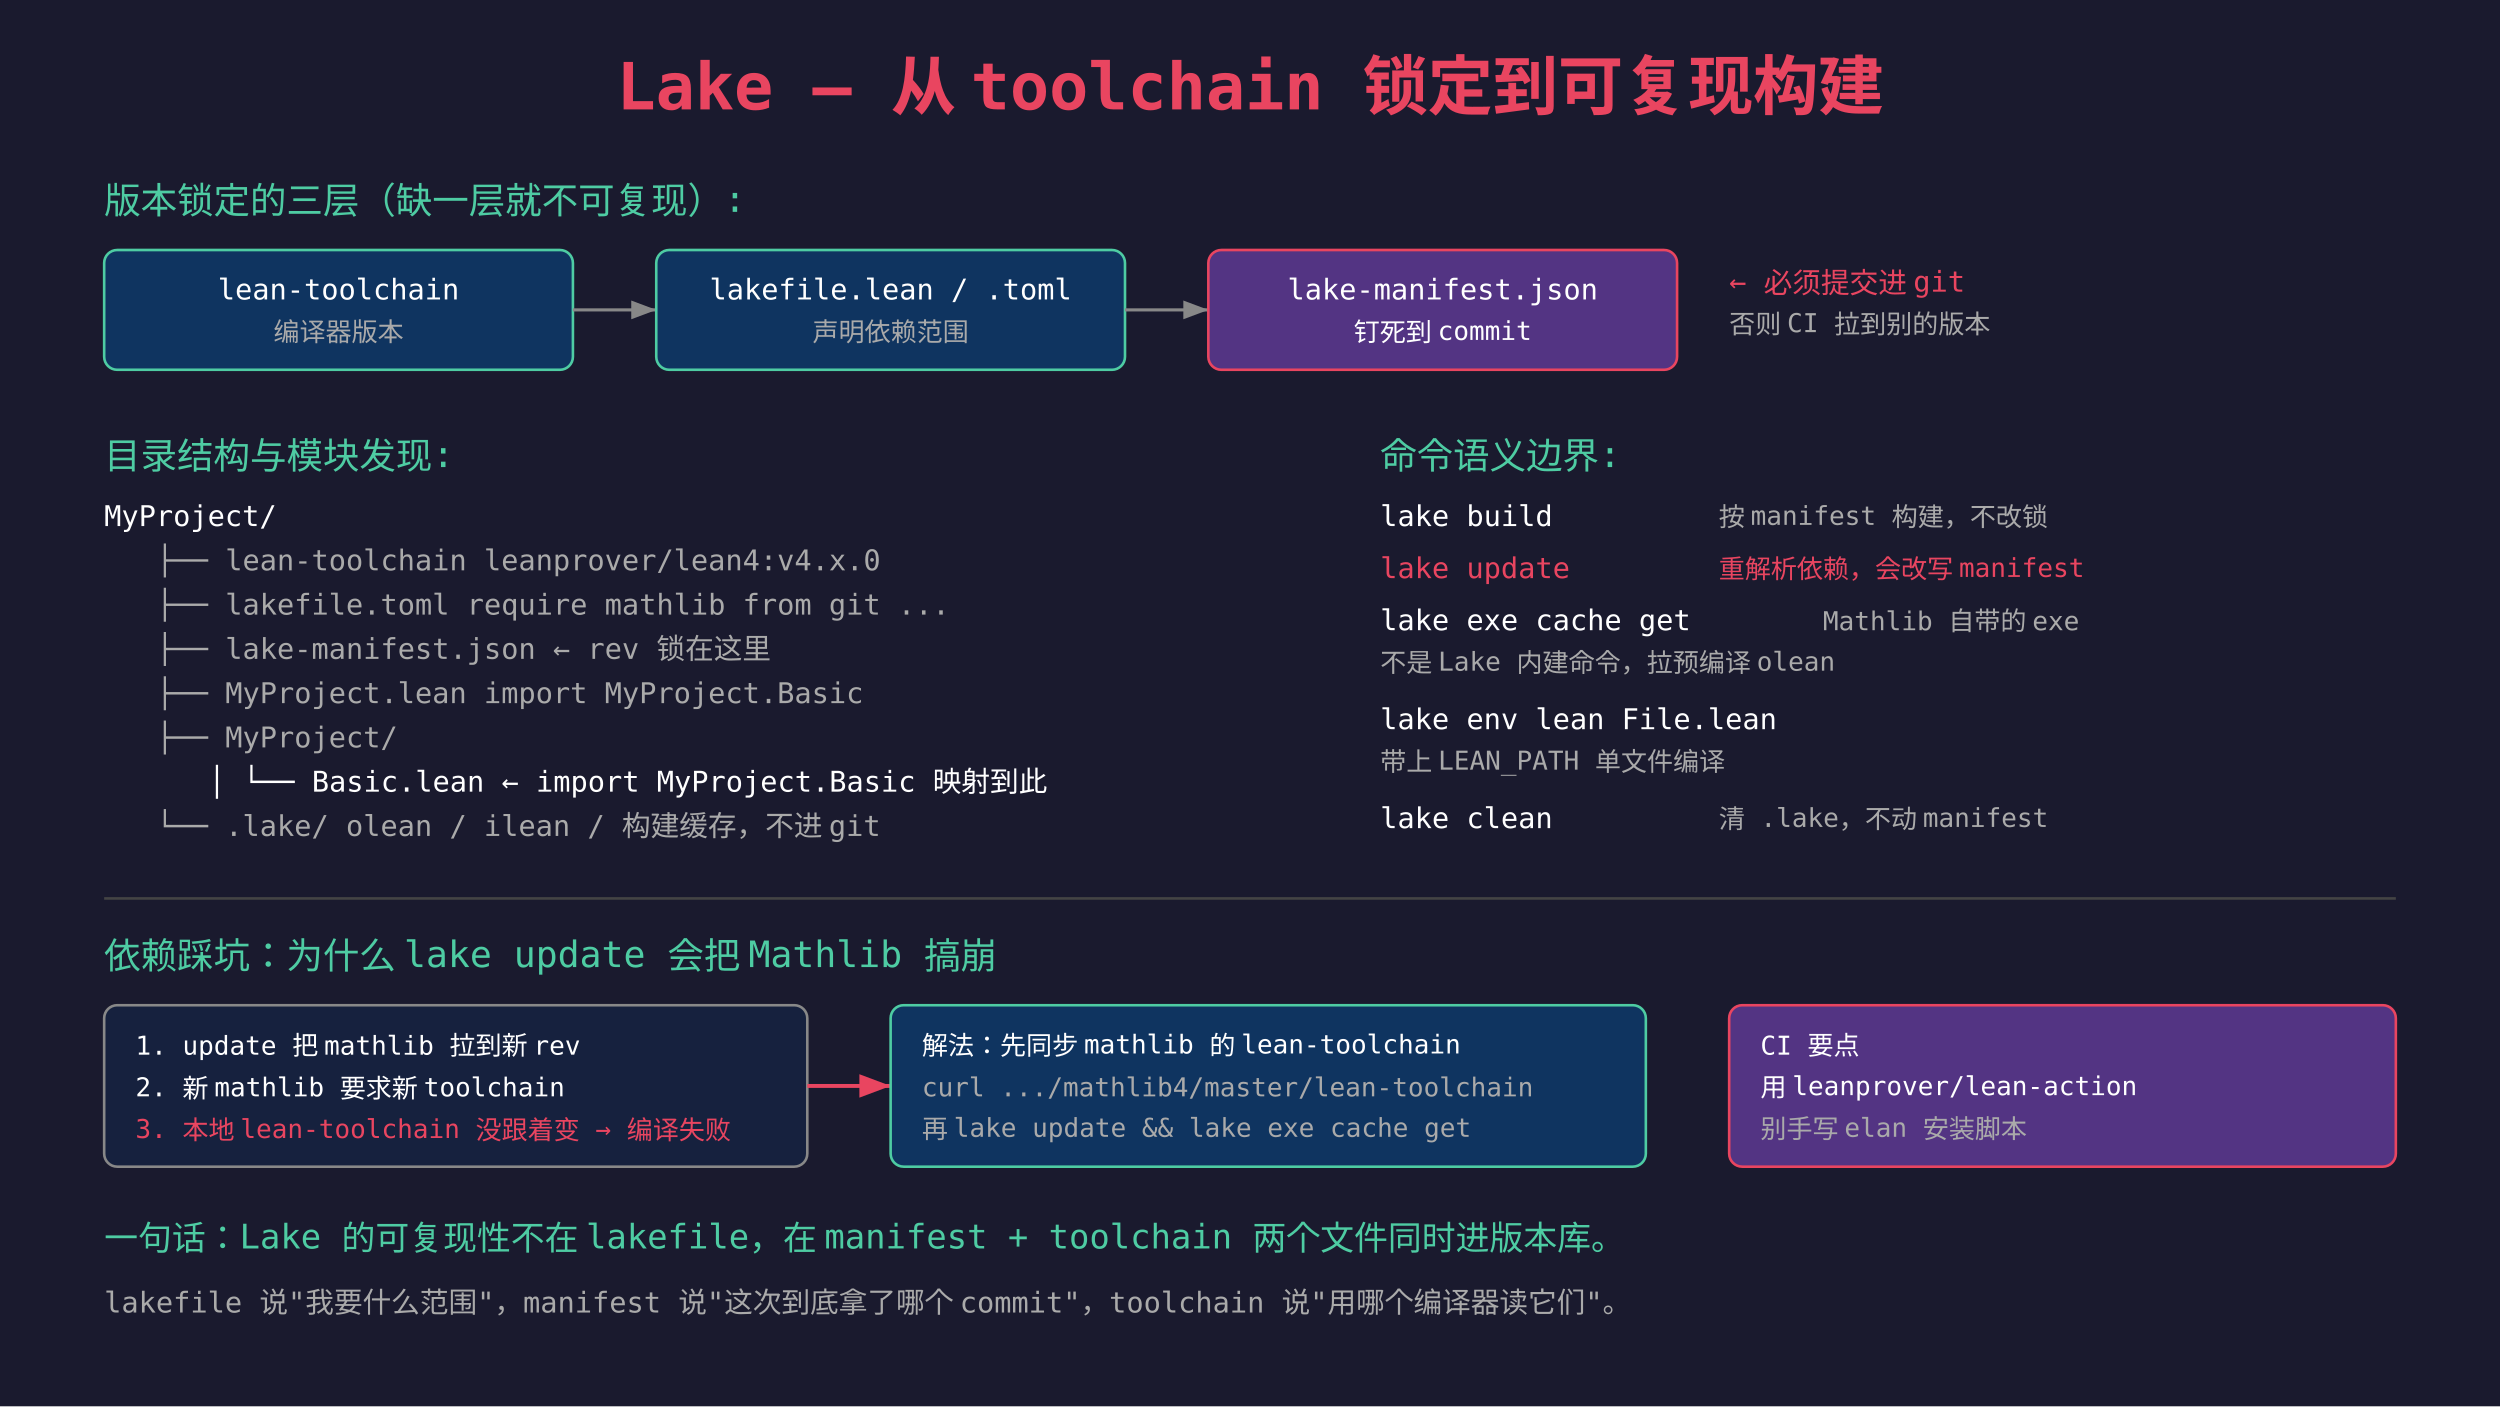
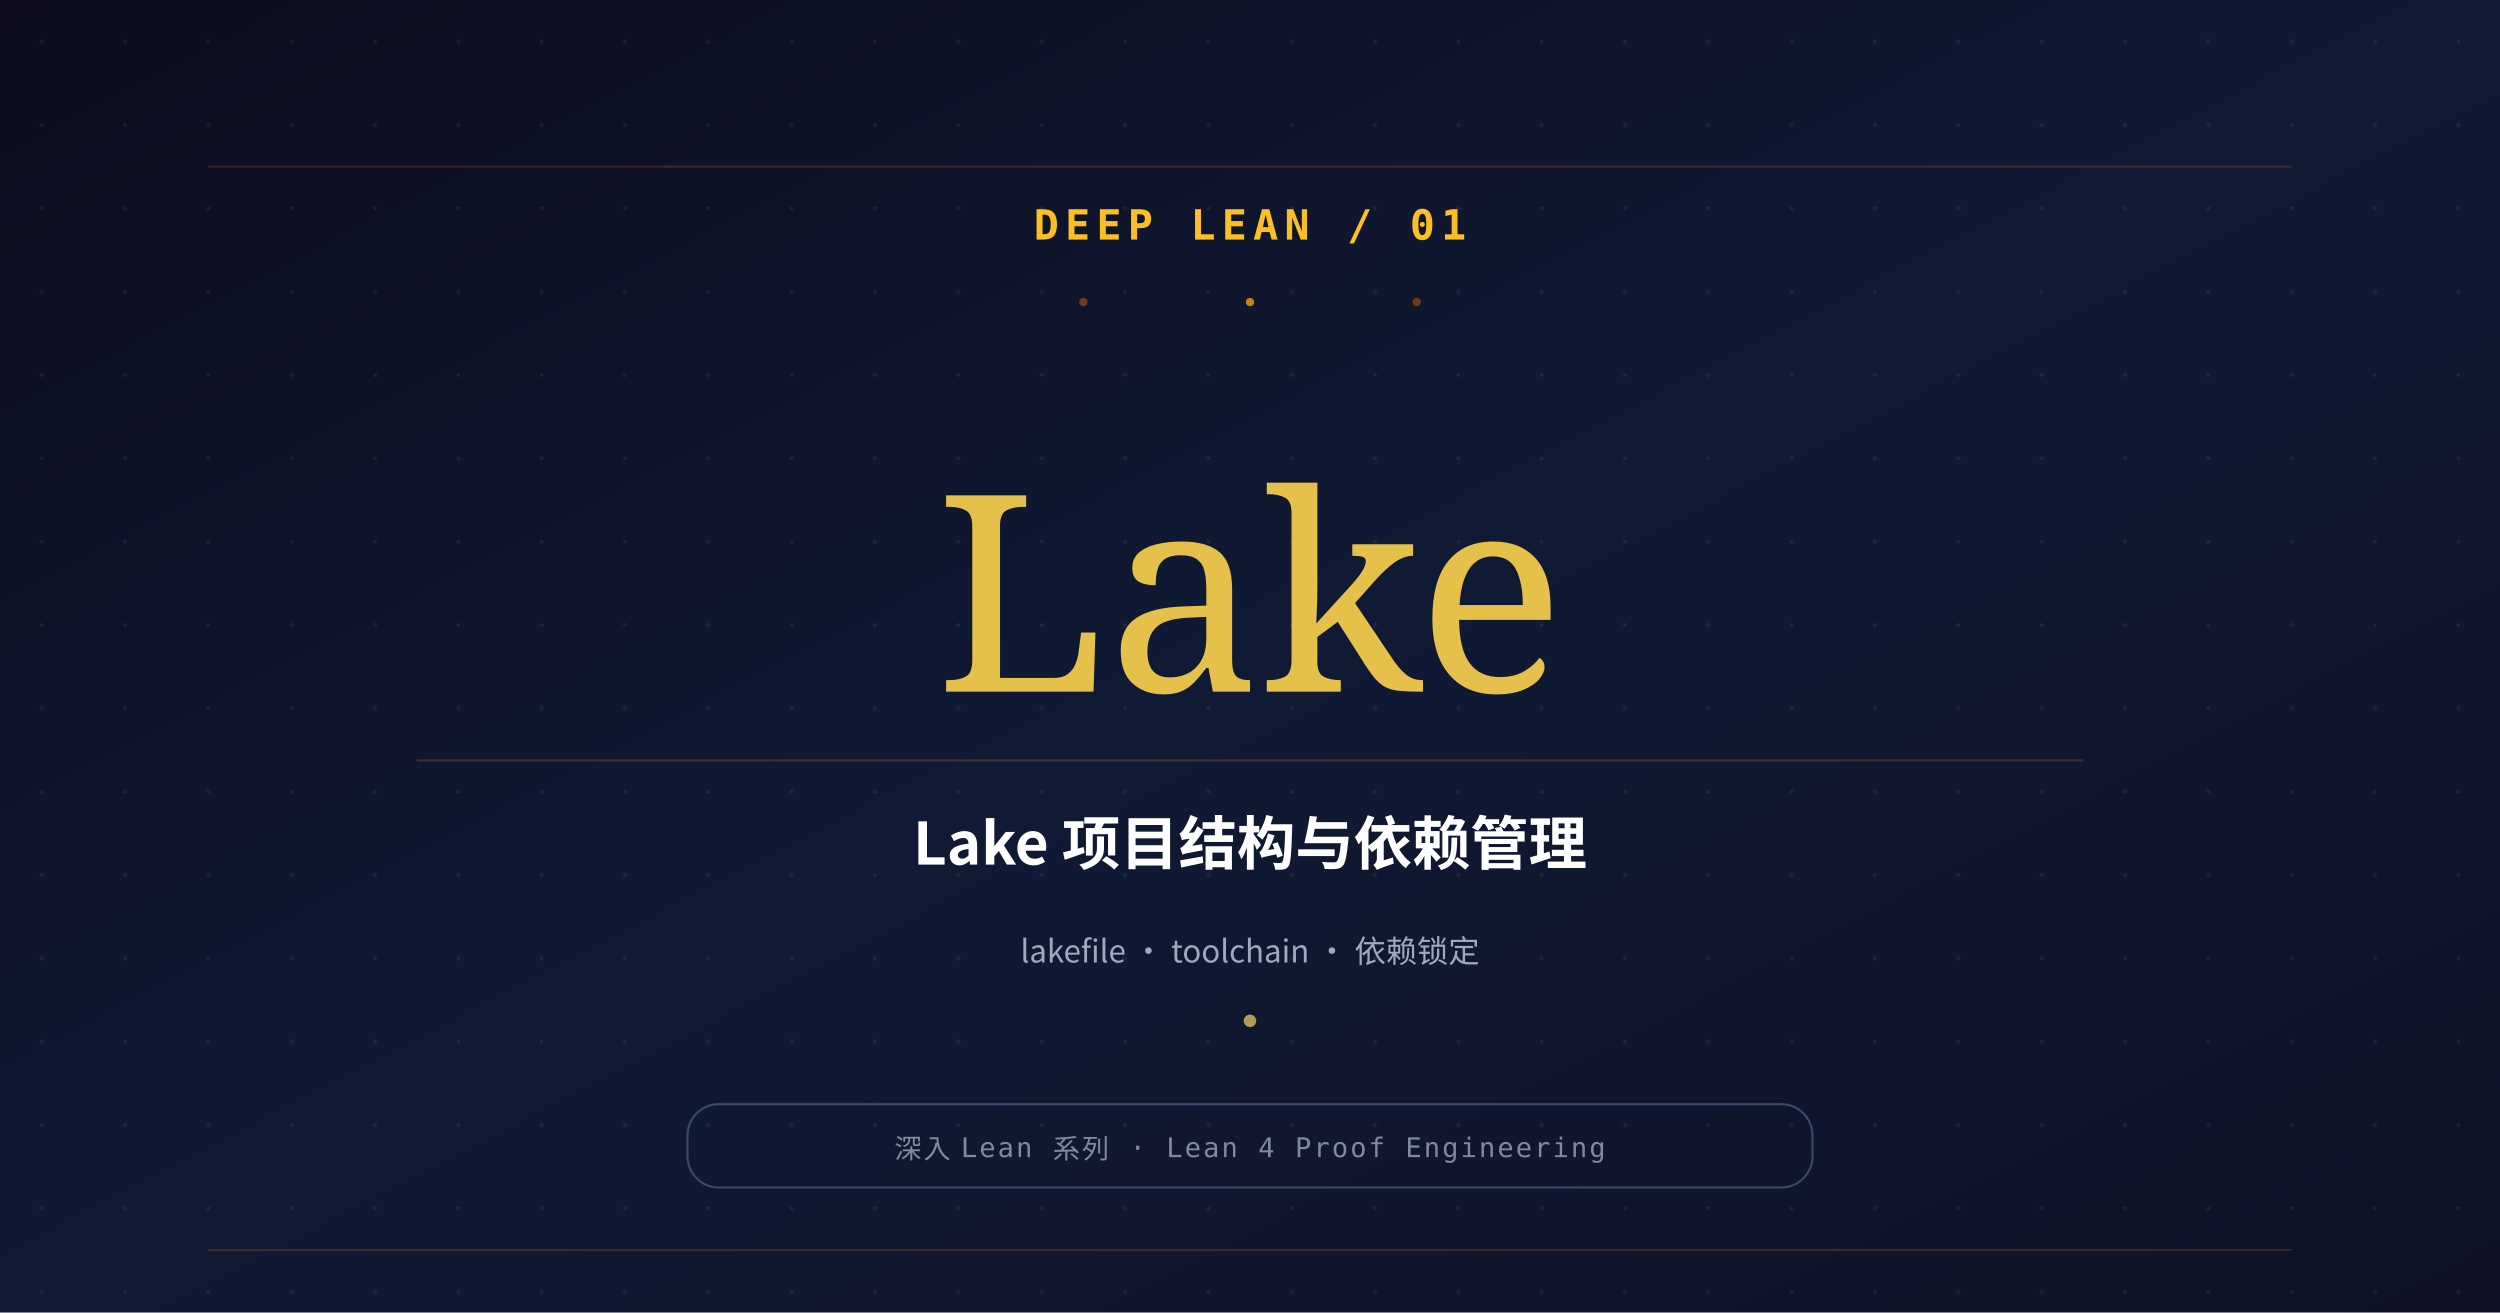
- <svg xmlns="http://www.w3.org/2000/svg" viewBox="0 0 960 540">
-   <rect width="960" height="540" fill="#1a1a2e" />
-   <text x="480" y="42" text-anchor="middle" fill="#e94560" font-family="monospace" font-size="25" font-weight="bold">Lake — 从 toolchain 锁定到可复现构建</text>
-   <text x="40" y="82" fill="#4ecca3" font-family="monospace" font-size="14">版本锁定的三层（缺一层就不可复现）:</text>
-   <rect x="40" y="96" width="180" height="46" rx="5" fill="#0f3460" stroke="#4ecca3" />
-   <text x="130" y="115" text-anchor="middle" fill="#fff" font-family="monospace" font-size="11">lean-toolchain</text>
-   <text x="130" y="131" text-anchor="middle" fill="#aaa" font-family="monospace" font-size="10">编译器版本</text>
-   <line x1="220" y1="119" x2="252" y2="119" stroke="#888" stroke-width="1.2" marker-end="url(#ar)" />
-   <rect x="252" y="96" width="180" height="46" rx="5" fill="#0f3460" stroke="#4ecca3" />
-   <text x="342" y="115" text-anchor="middle" fill="#fff" font-family="monospace" font-size="11">lakefile.lean / .toml</text>
-   <text x="342" y="131" text-anchor="middle" fill="#aaa" font-family="monospace" font-size="10">声明依赖范围</text>
-   <line x1="432" y1="119" x2="464" y2="119" stroke="#888" stroke-width="1.2" marker-end="url(#ar)" />
-   <rect x="464" y="96" width="180" height="46" rx="5" fill="#533483" stroke="#e94560" />
-   <text x="554" y="115" text-anchor="middle" fill="#fff" font-family="monospace" font-size="11">lake-manifest.json</text>
-   <text x="554" y="131" text-anchor="middle" fill="#fff" font-family="monospace" font-size="10">钉死到 commit</text>
-   <text x="664" y="112" fill="#e94560" font-family="monospace" font-size="11">← 必须提交进 git</text>
-   <text x="664" y="128" fill="#aaa" font-family="monospace" font-size="10">否则 CI 拉到别的版本</text>
-   <text x="40" y="180" fill="#4ecca3" font-family="monospace" font-size="14">目录结构与模块发现:</text>
-   <text x="40" y="202" fill="#fff" font-family="monospace" font-size="11">MyProject/</text>
-   <text x="60" y="219" fill="#aaa" font-family="monospace" font-size="11">├── lean-toolchain      leanprover/lean4:v4.x.0</text>
-   <text x="60" y="236" fill="#aaa" font-family="monospace" font-size="11">├── lakefile.toml       require mathlib from git ...</text>
-   <text x="60" y="253" fill="#aaa" font-family="monospace" font-size="11">├── lake-manifest.json  ← rev 锁在这里</text>
-   <text x="60" y="270" fill="#aaa" font-family="monospace" font-size="11">├── MyProject.lean      import MyProject.Basic</text>
-   <text x="60" y="287" fill="#aaa" font-family="monospace" font-size="11">├── MyProject/</text>
-   <text x="80" y="304" fill="#fff" font-family="monospace" font-size="11">│   └── Basic.lean   ← import MyProject.Basic 映射到此</text>
-   <text x="60" y="321" fill="#aaa" font-family="monospace" font-size="11">└── .lake/              olean / ilean / 构建缓存，不进 git</text>
-   <text x="530" y="180" fill="#4ecca3" font-family="monospace" font-size="14">命令语义边界:</text>
-   <text x="530" y="202" fill="#fff" font-family="monospace" font-size="11">lake build</text>
-   <text x="660" y="202" fill="#aaa" font-family="monospace" font-size="10">按 manifest 构建，不改锁</text>
-   <text x="530" y="222" fill="#e94560" font-family="monospace" font-size="11">lake update</text>
-   <text x="660" y="222" fill="#e94560" font-family="monospace" font-size="10">重解析依赖，会改写 manifest</text>
-   <text x="530" y="242" fill="#fff" font-family="monospace" font-size="11">lake exe cache get</text>
-   <text x="700" y="242" fill="#aaa" font-family="monospace" font-size="10">Mathlib 自带的 exe</text>
-   <text x="530" y="258" fill="#aaa" font-family="monospace" font-size="10">           不是 Lake 内建命令，拉预编译 olean</text>
-   <text x="530" y="280" fill="#fff" font-family="monospace" font-size="11">lake env lean File.lean</text>
-   <text x="530" y="296" fill="#aaa" font-family="monospace" font-size="10">           带上 LEAN_PATH 单文件编译</text>
-   <text x="530" y="318" fill="#fff" font-family="monospace" font-size="11">lake clean</text>
-   <text x="660" y="318" fill="#aaa" font-family="monospace" font-size="10">清 .lake，不动 manifest</text>
-   <line x1="40" y1="345" x2="920" y2="345" stroke="#444" stroke-width="1" />
-   <text x="40" y="372" fill="#4ecca3" font-family="monospace" font-size="14">依赖踩坑：为什么 lake update 会把 Mathlib 搞崩</text>
-   <rect x="40" y="386" width="270" height="62" rx="5" fill="#16213e" stroke="#888" />
-   <text x="52" y="405" fill="#fff" font-family="monospace" font-size="10">1. update 把 mathlib 拉到新 rev</text>
-   <text x="52" y="421" fill="#fff" font-family="monospace" font-size="10">2. 新 mathlib 要求新 toolchain</text>
-   <text x="52" y="437" fill="#e94560" font-family="monospace" font-size="10">3. 本地 lean-toolchain 没跟着变 → 编译失败</text>
-   <line x1="310" y1="417" x2="342" y2="417" stroke="#e94560" stroke-width="1.5" marker-end="url(#ar2)" />
-   <rect x="342" y="386" width="290" height="62" rx="5" fill="#0f3460" stroke="#4ecca3" />
-   <text x="354" y="405" fill="#fff" font-family="monospace" font-size="10">解法：先同步 mathlib 的 lean-toolchain</text>
-   <text x="354" y="421" fill="#aaa" font-family="monospace" font-size="10">curl .../mathlib4/master/lean-toolchain</text>
-   <text x="354" y="437" fill="#aaa" font-family="monospace" font-size="10">再 lake update &amp;&amp; lake exe cache get</text>
-   <rect x="664" y="386" width="256" height="62" rx="5" fill="#533483" stroke="#e94560" />
-   <text x="676" y="405" fill="#fff" font-family="monospace" font-size="10">CI 要点</text>
-   <text x="676" y="421" fill="#fff" font-family="monospace" font-size="10">用 leanprover/lean-action</text>
-   <text x="676" y="437" fill="#aaa" font-family="monospace" font-size="10">别手写 elan 安装脚本</text>
-   <text x="40" y="480" fill="#4ecca3" font-family="monospace" font-size="13">一句话：Lake 的可复现性不在 lakefile，在 manifest + toolchain 两个文件同时进版本库。</text>
-   <text x="40" y="504" fill="#aaa" font-family="monospace" font-size="11">lakefile 说"我要什么范围"，manifest 说"这次到底拿了哪个 commit"，toolchain 说"用哪个编译器读它们"。</text>
+ <svg xmlns="http://www.w3.org/2000/svg" viewBox="0 0 1200 630">
  <defs>
-     <marker id="ar" markerWidth="8" markerHeight="6" refX="8" refY="3" orient="auto">
-       <path d="M0,0 L8,3 L0,6" fill="#888" />
-     </marker>
-     <marker id="ar2" markerWidth="8" markerHeight="6" refX="8" refY="3" orient="auto">
-       <path d="M0,0 L8,3 L0,6" fill="#e94560" />
-     </marker>
-     <marker id="ar3" markerWidth="8" markerHeight="6" refX="8" refY="3" orient="auto">
-       <path d="M0,0 L8,3 L0,6" fill="#4ecca3" />
-     </marker>
+     <linearGradient id="bg" x1="0%" y1="0%" x2="100%" y2="100%">
+       <stop offset="0%" style="stop-color:#0c0c1d" />
+       <stop offset="50%" style="stop-color:#101a34" />
+       <stop offset="100%" style="stop-color:#0f1226" />
+     </linearGradient>
+     <linearGradient id="accent" x1="0%" y1="0%" x2="100%" y2="0%">
+       <stop offset="0%" style="stop-color:#b45309" />
+       <stop offset="100%" style="stop-color:#f59e0b" />
+     </linearGradient>
+     <pattern id="dots" x="0" y="0" width="40" height="40" patternUnits="userSpaceOnUse">
+       <circle cx="20" cy="20" r="1" fill="white" />
+     </pattern>
  </defs>
+   <rect width="1200" height="630" fill="url(#bg)" />
+   <rect width="1200" height="630" fill="url(#dots)" opacity="0.06" />
+   <line x1="100" y1="80" x2="1100" y2="80" stroke="#b45309" stroke-width="1" opacity="0.3" />
+   <text x="600" y="115" text-anchor="middle" font-family="monospace" font-size="20" font-weight="700" letter-spacing="3" fill="#fbbf24">DEEP LEAN / 01</text>
+   <circle cx="520" cy="145" r="2" fill="#b45309" opacity="0.6" />
+   <circle cx="600" cy="145" r="2" fill="#f59e0b" opacity="0.8" />
+   <circle cx="680" cy="145" r="2" fill="#b45309" opacity="0.6" />
+   <text x="600" y="332" text-anchor="middle" font-family="Georgia, serif" font-size="132" fill="#fcd34d" opacity="0.9">Lake</text>
+   <line x1="200" y1="365" x2="1000" y2="365" stroke="#f59e0b" stroke-width="1" opacity="0.2" />
+   <text x="600" y="415" text-anchor="middle" font-family="'PingFang SC', 'Noto Sans CJK SC', sans-serif" font-size="28" font-weight="700" fill="white">Lake 项目结构与依赖管理</text>
+   <text x="600" y="462" text-anchor="middle" font-family="'PingFang SC', 'Noto Sans CJK SC', sans-serif" font-size="15" fill="#a0a8c0">lakefile · toolchain · 依赖锁定</text>
+   <rect x="330" y="530" width="540" height="40" rx="15" fill="none" stroke="#3a4a6a" stroke-width="1" />
+   <text x="600" y="556" text-anchor="middle" font-family="monospace" font-size="13" fill="#808a9a" letter-spacing="1">深入 Lean 系列 · Lean 4 Proof Engineering</text>
+   <line x1="100" y1="600" x2="1100" y2="600" stroke="#b45309" stroke-width="1" opacity="0.3" />
+   <circle cx="600" cy="490" r="3" fill="#f6d365" opacity="0.7" />
</svg>
